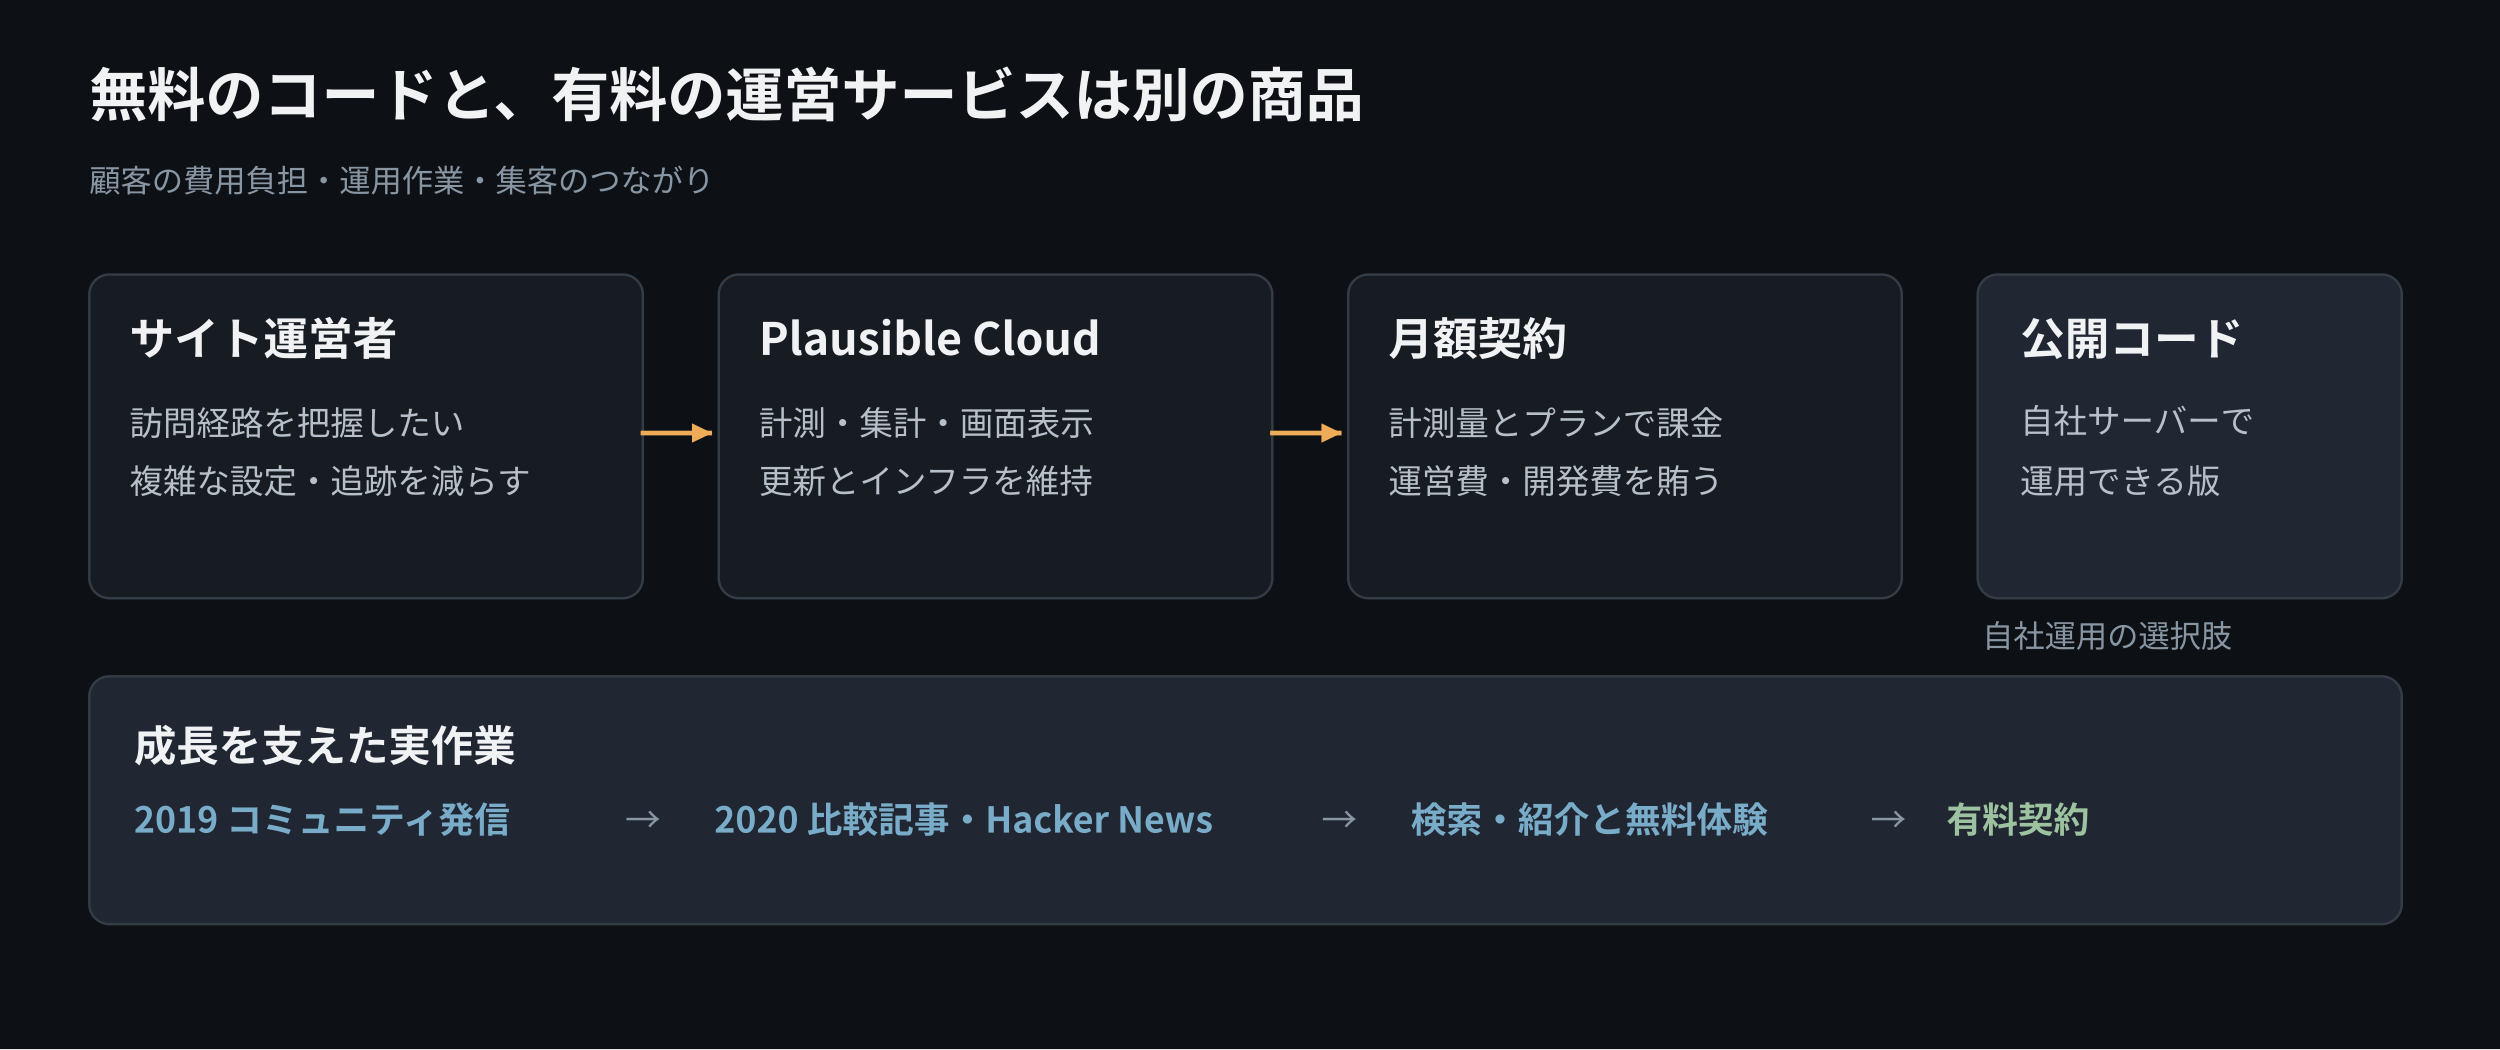
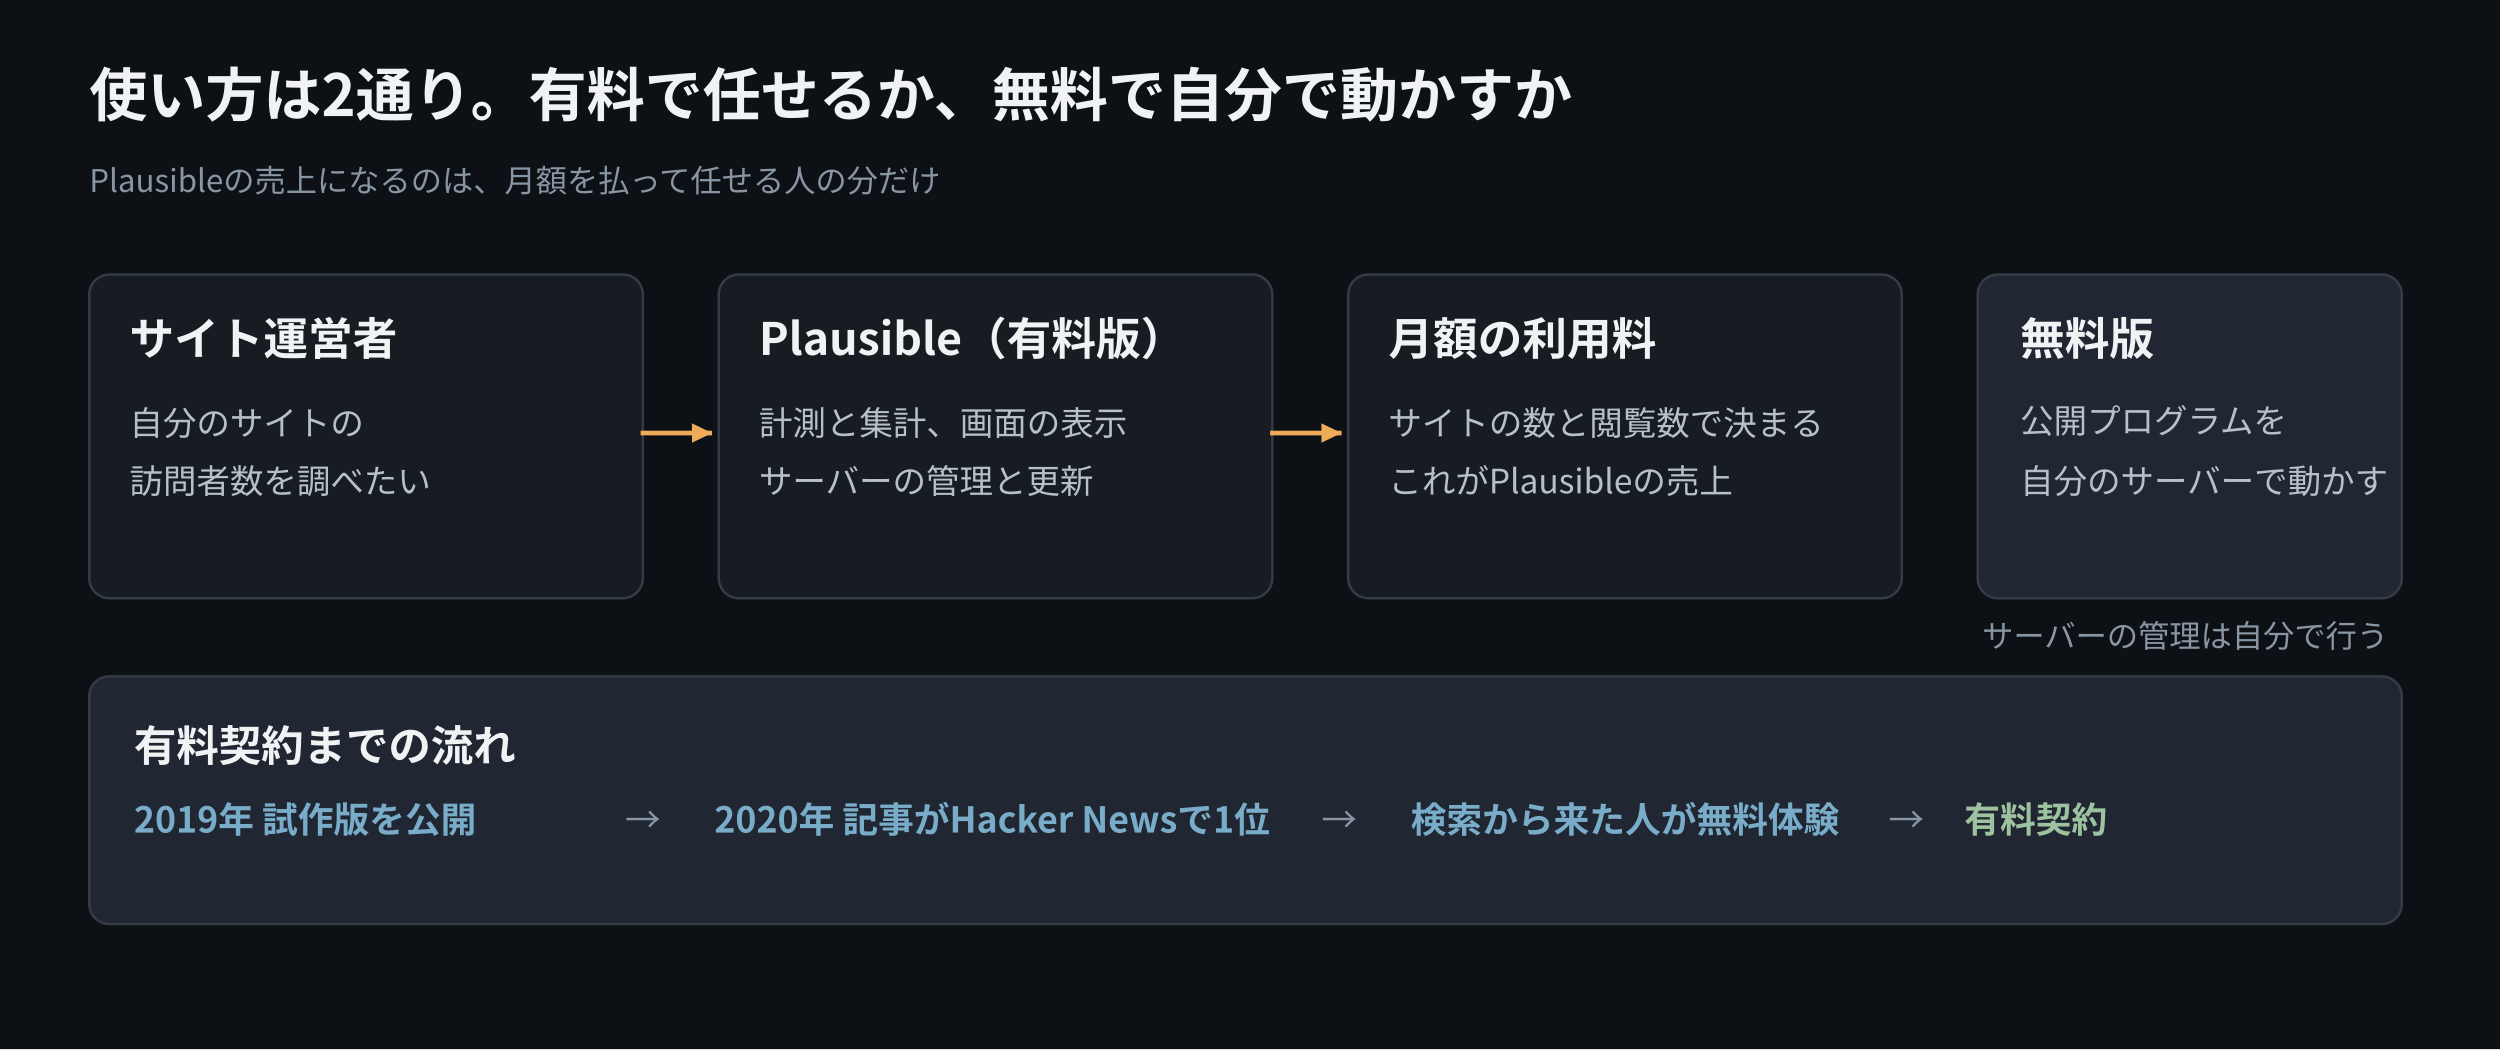
<svg xmlns="http://www.w3.org/2000/svg" baseProfile="full" height="470" version="1.1" viewBox="0 0 1120 470" width="1120">
  <defs />
  <rect fill="#0d1015" height="100%" width="100%" x="0" y="0" />
-   <text fill="#f0f2f4" font-family="Noto Sans CJK JP, sans-serif" font-size="26" font-weight="600" x="40" y="52">無料のコードと、有料の運営サービスは別の商品</text>
-   <text fill="#8895a3" font-family="Noto Sans CJK JP, sans-serif" font-size="14" font-weight="400" x="40" y="86">顧客の費用負担・運用作業・集客のつながり</text>
+   <text fill="#f0f2f4" font-family="Noto Sans CJK JP, sans-serif" font-size="26" font-weight="600" x="40" y="52">使い方は2通り。有料で任せるか、無料で自分で動かすか</text>
+   <text fill="#8895a3" font-family="Noto Sans CJK JP, sans-serif" font-size="14" font-weight="400" x="40" y="86">Plausibleの売上になるのは、月額を払って任せる人の分だけ</text>
  <rect fill="#171b22" height="145" rx="9" ry="9" stroke="#343c46" stroke-width="1.1" width="248" x="40" y="123" />
  <text fill="#f0f2f4" font-family="Noto Sans CJK JP, sans-serif" font-size="20" font-weight="600" x="58" y="159">サイト運営者</text>
-   <text fill="#b7c0c9" font-family="Noto Sans CJK JP, sans-serif" font-size="15" font-weight="400" x="58" y="195">訪問経路を把握したい</text>
-   <text fill="#b7c0c9" font-family="Noto Sans CJK JP, sans-serif" font-size="15" font-weight="400" x="58" y="221">複雑な設定・追跡を減らす</text>
+   <text fill="#b7c0c9" font-family="Noto Sans CJK JP, sans-serif" font-size="15" font-weight="400" x="58" y="195">自分のサイトの</text>
+   <text fill="#b7c0c9" font-family="Noto Sans CJK JP, sans-serif" font-size="15" font-weight="400" x="58" y="221">訪問者数を調べたい</text>
  <rect fill="#171b22" height="145" rx="9" ry="9" stroke="#343c46" stroke-width="1.1" width="248" x="322" y="123" />
-   <text fill="#f0f2f4" font-family="Noto Sans CJK JP, sans-serif" font-size="20" font-weight="600" x="340" y="159">Plausible Cloud</text>
-   <text fill="#b7c0c9" font-family="Noto Sans CJK JP, sans-serif" font-size="15" font-weight="400" x="340" y="195">計測・集計・画面表示</text>
-   <text fill="#b7c0c9" font-family="Noto Sans CJK JP, sans-serif" font-size="15" font-weight="400" x="340" y="221">更新とインフラを維持</text>
+   <text fill="#f0f2f4" font-family="Noto Sans CJK JP, sans-serif" font-size="20" font-weight="600" x="340" y="159">Plausible（有料版）</text>
+   <text fill="#b7c0c9" font-family="Noto Sans CJK JP, sans-serif" font-size="15" font-weight="400" x="340" y="195">計測と集計、画面の表示</text>
+   <text fill="#b7c0c9" font-family="Noto Sans CJK JP, sans-serif" font-size="15" font-weight="400" x="340" y="221">サーバーの管理と更新</text>
  <rect fill="#171b22" height="145" rx="9" ry="9" stroke="#343c46" stroke-width="1.1" width="248" x="604" y="123" />
-   <text fill="#f0f2f4" font-family="Noto Sans CJK JP, sans-serif" font-size="20" font-weight="600" x="622" y="159">月額契約</text>
-   <text fill="#b7c0c9" font-family="Noto Sans CJK JP, sans-serif" font-size="15" font-weight="400" x="622" y="195">計測量とプランで課金</text>
-   <text fill="#b7c0c9" font-family="Noto Sans CJK JP, sans-serif" font-size="15" font-weight="400" x="622" y="221">運営費・開発費を賄う</text>
+   <text fill="#f0f2f4" font-family="Noto Sans CJK JP, sans-serif" font-size="20" font-weight="600" x="622" y="159">月額の利用料</text>
+   <text fill="#b7c0c9" font-family="Noto Sans CJK JP, sans-serif" font-size="15" font-weight="400" x="622" y="195">サイトの数と閲覧数で決まる</text>
+   <text fill="#b7c0c9" font-family="Noto Sans CJK JP, sans-serif" font-size="15" font-weight="400" x="622" y="221">これがPlausibleの売上</text>
  <line stroke="#eeab58" stroke-width="2.1" x1="287" x2="319" y1="194" y2="194" />
  <polygon fill="#eeab58" points="319,194 309.996,198.35 309.996,189.65" />
  <line stroke="#eeab58" stroke-width="2.1" x1="569" x2="601" y1="194" y2="194" />
  <polygon fill="#eeab58" points="601,194 591.996,198.35 591.996,189.65" />
  <rect fill="#202632" height="145" rx="9" ry="9" stroke="#343c46" stroke-width="1.1" width="190" x="886" y="123" />
-   <text fill="#f0f2f4" font-family="Noto Sans CJK JP, sans-serif" font-size="20" font-weight="600" x="905" y="159">公開コード</text>
-   <text fill="#b7c0c9" font-family="Noto Sans CJK JP, sans-serif" font-size="15" font-weight="400" x="905" y="194">自社サーバーで</text>
-   <text fill="#b7c0c9" font-family="Noto Sans CJK JP, sans-serif" font-size="15" font-weight="400" x="905" y="221">運用できる版</text>
-   <text fill="#8895a3" font-family="Noto Sans CJK JP, sans-serif" font-size="14" font-weight="400" x="888" y="290">自社運用の選択肢</text>
+   <text fill="#f0f2f4" font-family="Noto Sans CJK JP, sans-serif" font-size="20" font-weight="600" x="905" y="159">無料版</text>
+   <text fill="#b7c0c9" font-family="Noto Sans CJK JP, sans-serif" font-size="15" font-weight="400" x="905" y="194">公開プログラムを</text>
+   <text fill="#b7c0c9" font-family="Noto Sans CJK JP, sans-serif" font-size="15" font-weight="400" x="905" y="221">自分のサーバーで動かす</text>
+   <text fill="#8895a3" font-family="Noto Sans CJK JP, sans-serif" font-size="14" font-weight="400" x="888" y="290">サーバーの管理は自分で行う</text>
  <rect fill="#202632" height="111" rx="9" ry="9" stroke="#343c46" stroke-width="1.1" width="1036" x="40" y="303" />
-   <text fill="#f0f2f4" font-family="Noto Sans CJK JP, sans-serif" font-size="19" font-weight="600" x="60" y="341">成長を支えた実作業</text>
-   <text fill="#79acc8" font-family="Noto Sans CJK JP, sans-serif" font-size="16" font-weight="600" x="60" y="373">2019 コミュニティ発信</text>
+   <text fill="#f0f2f4" font-family="Noto Sans CJK JP, sans-serif" font-size="19" font-weight="600" x="60" y="341">有料契約までの流れ</text>
+   <text fill="#79acc8" font-family="Noto Sans CJK JP, sans-serif" font-size="16" font-weight="600" x="60" y="373">2019年 試作版を公開</text>
  <text fill="#8895a3" font-family="Noto Sans CJK JP, sans-serif" font-size="16" font-weight="400" x="280" y="373">→</text>
-   <text fill="#79acc8" font-family="Noto Sans CJK JP, sans-serif" font-size="16" font-weight="600" x="320" y="373">2020 比較記事・Hacker News</text>
+   <text fill="#79acc8" font-family="Noto Sans CJK JP, sans-serif" font-size="16" font-weight="600" x="320" y="373">2020年 記事がHacker Newsで1位</text>
  <text fill="#8895a3" font-family="Noto Sans CJK JP, sans-serif" font-size="16" font-weight="400" x="592" y="373">→</text>
-   <text fill="#79acc8" font-family="Noto Sans CJK JP, sans-serif" font-size="16" font-weight="600" x="632" y="373">検索・紹介と無料体験</text>
-   <text fill="#8895a3" font-family="Noto Sans CJK JP, sans-serif" font-size="16" font-weight="400" x="838" y="373">→</text>
-   <text fill="#9dc29f" font-family="Noto Sans CJK JP, sans-serif" font-size="16" font-weight="600" x="872" y="373">有料契約</text>
+   <text fill="#79acc8" font-family="Noto Sans CJK JP, sans-serif" font-size="16" font-weight="600" x="632" y="373">検索から来た人が無料体験</text>
+   <text fill="#8895a3" font-family="Noto Sans CJK JP, sans-serif" font-size="16" font-weight="400" x="846" y="373">→</text>
+   <text fill="#9dc29f" font-family="Noto Sans CJK JP, sans-serif" font-size="16" font-weight="600" x="880" y="373">有料契約</text>
</svg>
